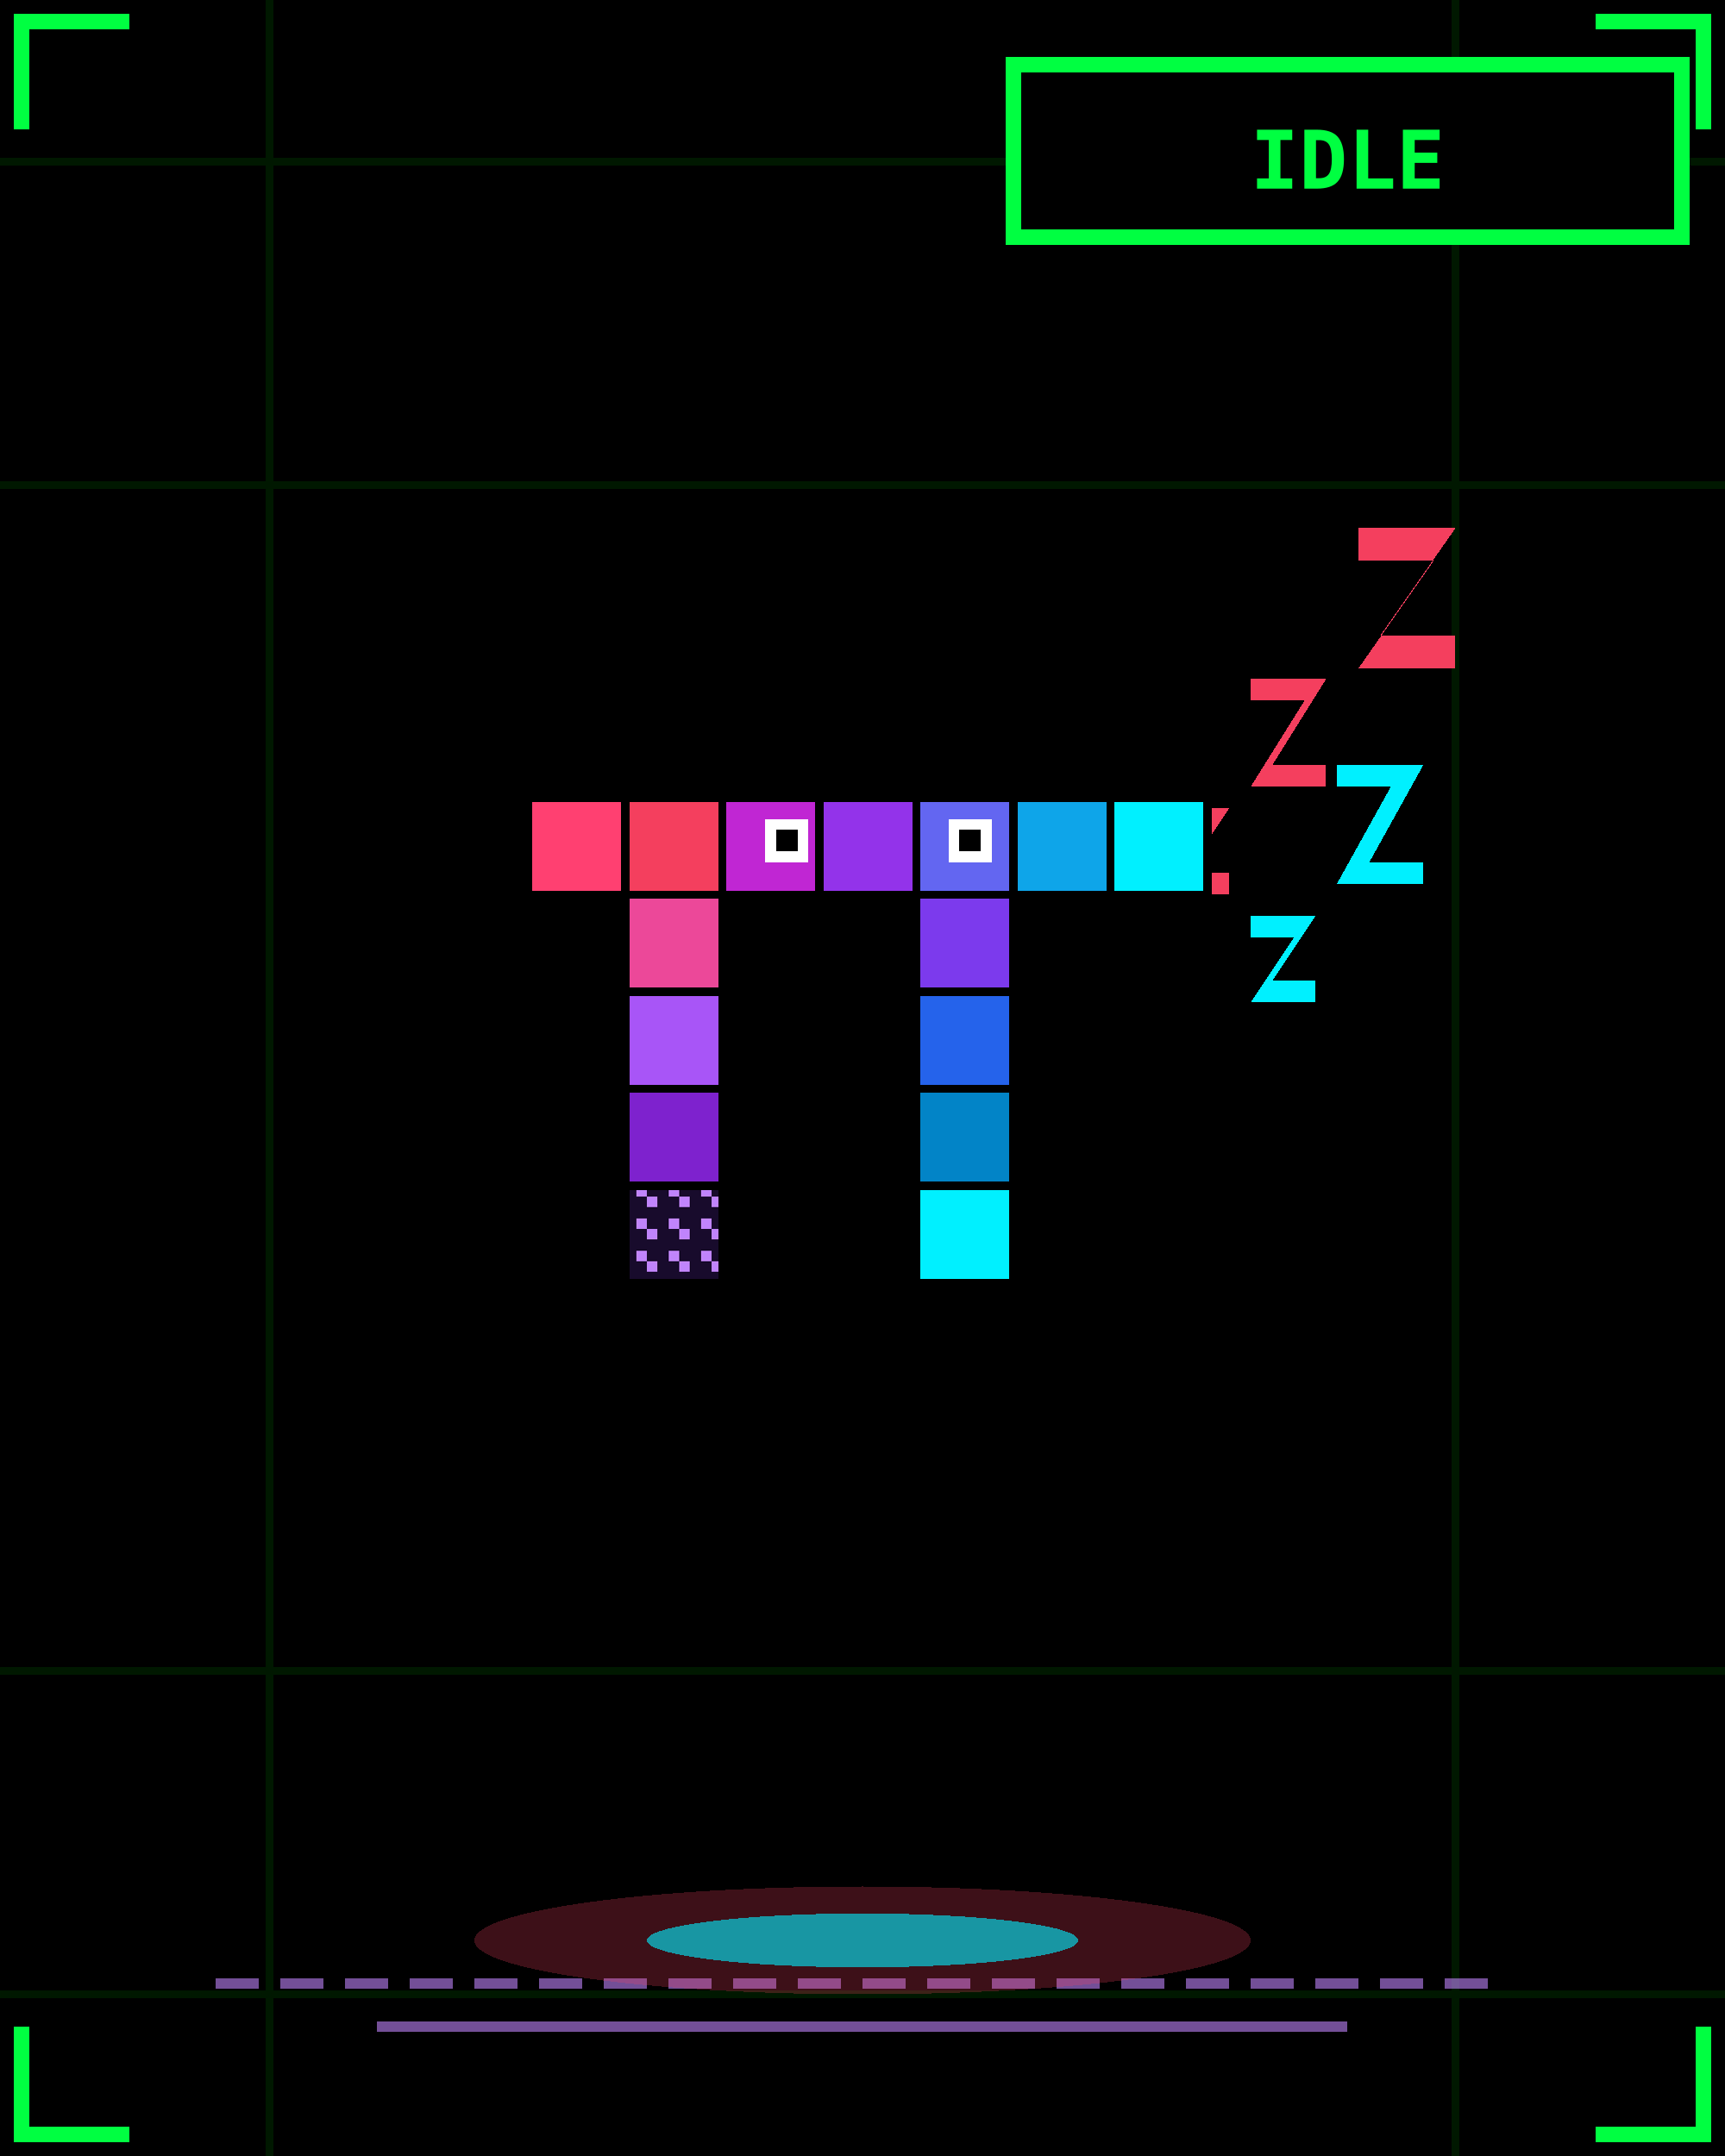
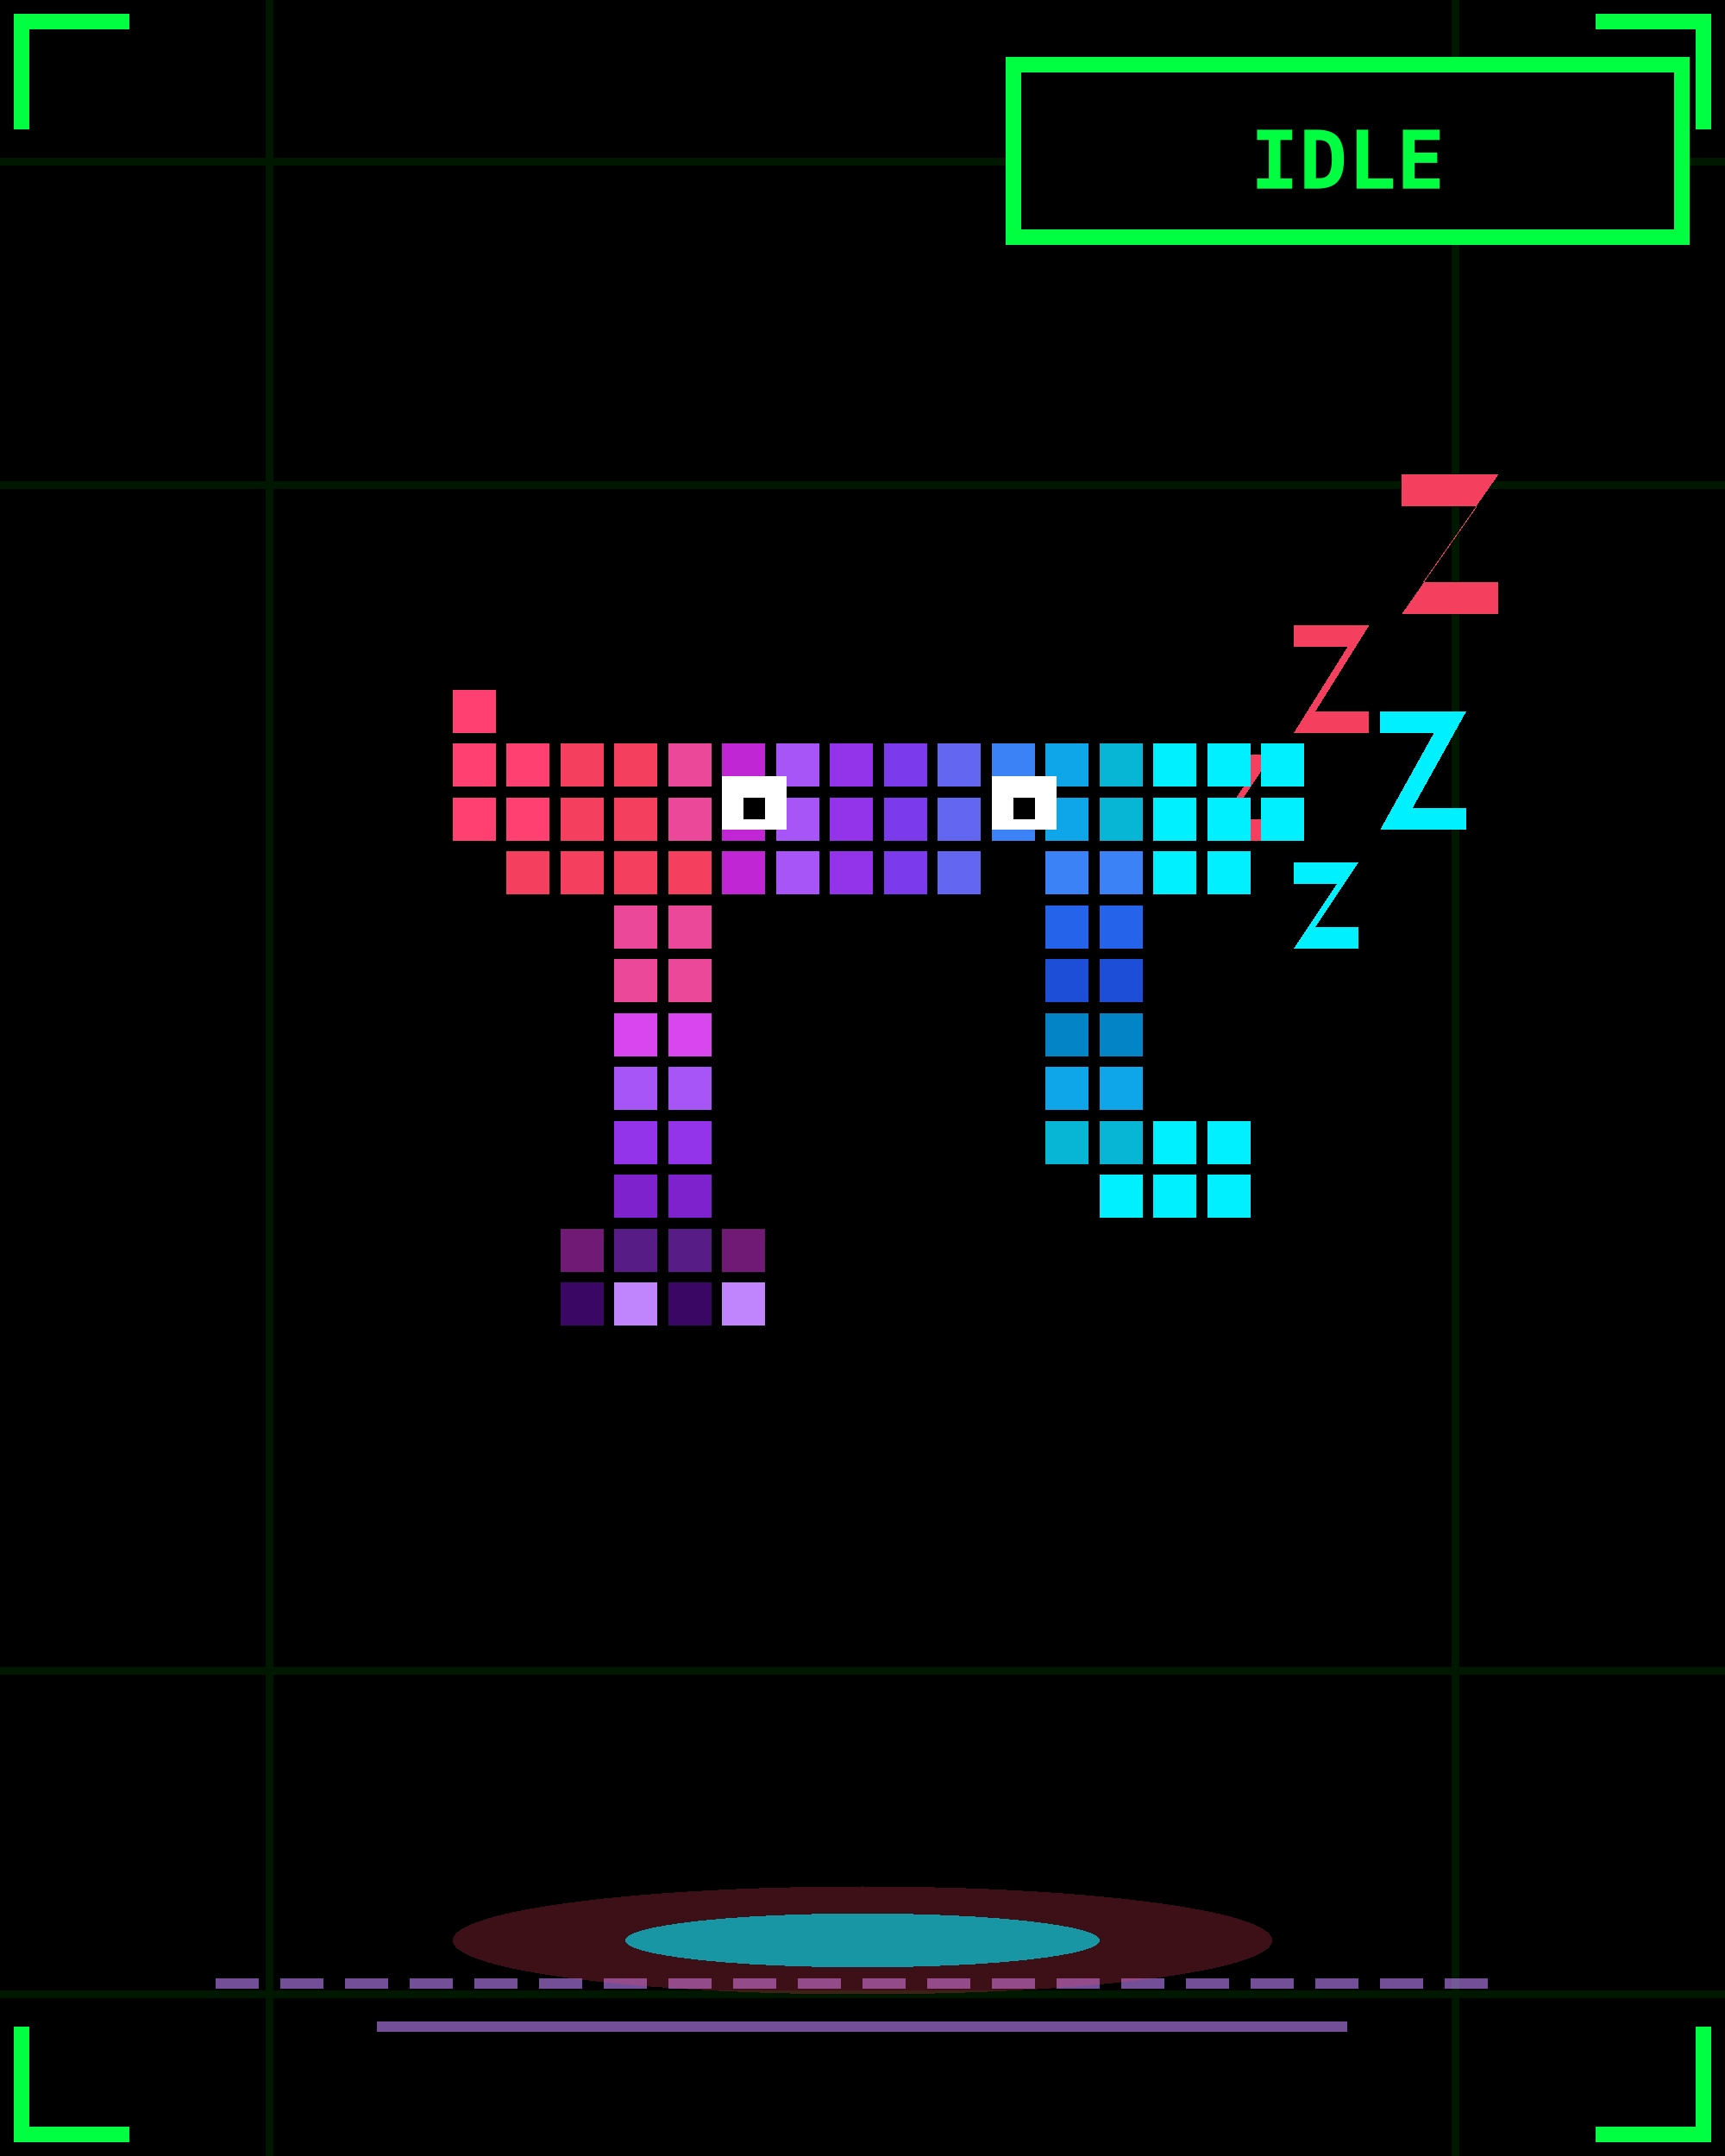
<svg xmlns="http://www.w3.org/2000/svg" viewBox="0 0 160 200" width="100%" height="100%" preserveAspectRatio="none" shape-rendering="crispEdges">
  <defs>
-     <pattern id="piHalftone" x="0" y="0" width="3" height="3" patternUnits="userSpaceOnUse">
-       <rect width="3" height="3" fill="#180b2c" />
-       <rect x="0" y="0" width="1" height="1" fill="#c084fc" />
-       <rect x="2" y="2" width="1" height="1" fill="#c084fc" />
+     <pattern id="piHalftone" x="0" y="0" width="4" height="4" patternUnits="userSpaceOnUse">
+       <rect width="4" height="4" fill="#180b2c" />
+       <rect x="0" y="0" width="2" height="2" fill="#c084fc" />
+       <rect x="2" y="2" width="2" height="2" fill="#c084fc" />
    </pattern>
  </defs>
  <style>
    @keyframes pixelBreathe {
      0%, 100% { transform: translateY(0px); }
      50% { transform: translateY(-4px); }
    }
    @keyframes pixelBlink {
      0%, 42%, 58%, 100% { opacity: 1; }
      45%, 55% { opacity: 0; }
    }
    @keyframes pixelBlinkClosed {
      0%, 42%, 58%, 100% { opacity: 0; }
      45%, 55% { opacity: 1; }
    }
    @keyframes zClimb1 {
      0% { opacity: 0; transform: translate(0, 0); }
      30% { opacity: 1; }
      80% { opacity: 1; transform: translate(8px, -60px); }
      100% { opacity: 0; transform: translate(14px, -85px); }
    }
    @keyframes zClimb2 {
      0% { opacity: 0; transform: translate(0, 0); }
      30% { opacity: 1; }
      80% { opacity: 1; transform: translate(10px, -60px); }
      100% { opacity: 0; transform: translate(18px, -85px); }
    }

    .mascot-idle { animation: pixelBreathe 2.4s steps(2) infinite; transform-origin: 80px 100px; }
    .eye-open { animation: pixelBlink 4s steps(1) infinite; }
    .eye-closed { animation: pixelBlinkClosed 4s steps(1) infinite; }
    .z-1 { animation: zClimb1 3s steps(6) infinite; }
    .z-2 { animation: zClimb2 3s steps(6) infinite 1.5s; }
  </style>
  <rect width="160" height="200" fill="#000000" />
  <g stroke="#003b00" stroke-width="0.75" opacity="0.4">
    <line x1="0" y1="15" x2="160" y2="15" />
    <line x1="0" y1="45" x2="160" y2="45" />
    <line x1="0" y1="155" x2="160" y2="155" />
    <line x1="0" y1="185" x2="160" y2="185" />
    <line x1="25" y1="0" x2="25" y2="200" />
    <line x1="135" y1="0" x2="135" y2="200" />
  </g>
  <g stroke="#00ff41" stroke-width="1.5" fill="none">
    <path d="M2,12 L2,2 L12,2" />
    <path d="M158,12 L158,2 L148,2" />
    <path d="M2,188 L2,198 L12,198" />
    <path d="M158,188 L158,198 L148,198" />
  </g>
  <g transform="translate(94, 6)">
    <rect width="62" height="16" fill="#000000" stroke="#00ff41" stroke-width="1.5" />
    <text x="31" y="11.5" font-family="'Fira Code', monospace" font-size="7.5" font-weight="900" fill="#00ff41" text-anchor="middle">IDLE</text>
  </g>
-   <g class="z-1" fill="#f43f5e" transform="translate(108, 75)">
+   <g class="z-1" fill="#f43f5e" transform="translate(112, 70)">
    <path d="M0,0 H6 L2,6 H6 V8 H0 L4,2 H0 Z" />
    <path d="M8,-12 H15 L10,-4 H15 V-2 H8 L13,-10 H8 Z" />
    <path d="M18,-26 H27 L20,-16 H27 V-13 H18 L25,-23 H18 Z" />
  </g>
-   <g class="z-2" fill="#00f0ff" transform="translate(116, 85)">
+   <g class="z-2" fill="#00f0ff" transform="translate(120, 80)">
    <path d="M0,0 H6 L2,6 H6 V8 H0 L4,2 H0 Z" />
    <path d="M8,-14 H16 L11,-5 H16 V-3 H8 L13,-12 H8 Z" />
  </g>
  <g opacity="0.6" stroke="#c084fc" stroke-width="1">
    <line x1="20" y1="184" x2="140" y2="184" stroke-dasharray="4,2" />
    <line x1="35" y1="188" x2="125" y2="188" />
  </g>
-   <ellipse cx="80" cy="180" rx="36" ry="5" fill="#f43f5e" opacity="0.25" />
-   <ellipse cx="80" cy="180" rx="20" ry="2.5" fill="#00f0ff" opacity="0.6" />
+   <ellipse cx="80" cy="180" rx="38" ry="5" fill="#f43f5e" opacity="0.25" />
+   <ellipse cx="80" cy="180" rx="22" ry="2.5" fill="#00f0ff" opacity="0.6" />
  <g class="mascot-idle">
-     <rect x="49" y="74" width="9" height="9" fill="#ff4071" stroke="#000" stroke-width="0.75" />
-     <rect x="58" y="74" width="9" height="9" fill="#f43f5e" stroke="#000" stroke-width="0.75" />
-     <rect x="67" y="74" width="9" height="9" fill="#c026d3" stroke="#000" stroke-width="0.75" />
-     <rect x="76" y="74" width="9" height="9" fill="#9333ea" stroke="#000" stroke-width="0.75" />
-     <rect x="85" y="74" width="9" height="9" fill="#6366f1" stroke="#000" stroke-width="0.75" />
-     <rect x="94" y="74" width="9" height="9" fill="#0ea5e9" stroke="#000" stroke-width="0.75" />
-     <rect x="103" y="74" width="9" height="9" fill="#00f0ff" stroke="#000" stroke-width="0.75" />
-     <rect x="58" y="83" width="9" height="9" fill="#ec4899" stroke="#000" stroke-width="0.75" />
-     <rect x="58" y="92" width="9" height="9" fill="#a855f7" stroke="#000" stroke-width="0.75" />
-     <rect x="58" y="101" width="9" height="9" fill="#7e22ce" stroke="#000" stroke-width="0.75" />
-     <rect x="58" y="110" width="9" height="9" fill="url(#piHalftone)" stroke="#000" stroke-width="0.75" />
-     <rect x="85" y="83" width="9" height="9" fill="#7c3aed" stroke="#000" stroke-width="0.75" />
-     <rect x="85" y="92" width="9" height="9" fill="#2563eb" stroke="#000" stroke-width="0.75" />
-     <rect x="85" y="101" width="9" height="9" fill="#0284c7" stroke="#000" stroke-width="0.75" />
-     <rect x="85" y="110" width="9" height="9" fill="#00f0ff" stroke="#000" stroke-width="0.75" />
+     <rect x="42" y="64" width="4" height="4" fill="#ff4071" />
+     <rect x="42" y="69" width="4" height="4" fill="#ff4071" />
+     <rect x="42" y="74" width="4" height="4" fill="#ff4071" />
+     <rect x="47" y="69" width="4" height="4" fill="#ff4071" />
+     <rect x="52" y="69" width="4" height="4" fill="#f43f5e" />
+     <rect x="57" y="69" width="4" height="4" fill="#f43f5e" />
+     <rect x="62" y="69" width="4" height="4" fill="#ec4899" />
+     <rect x="67" y="69" width="4" height="4" fill="#c026d3" />
+     <rect x="72" y="69" width="4" height="4" fill="#a855f7" />
+     <rect x="77" y="69" width="4" height="4" fill="#9333ea" />
+     <rect x="82" y="69" width="4" height="4" fill="#7c3aed" />
+     <rect x="87" y="69" width="4" height="4" fill="#6366f1" />
+     <rect x="92" y="69" width="4" height="4" fill="#3b82f6" />
+     <rect x="97" y="69" width="4" height="4" fill="#0ea5e9" />
+     <rect x="102" y="69" width="4" height="4" fill="#06b6d4" />
+     <rect x="107" y="69" width="4" height="4" fill="#00f0ff" />
+     <rect x="112" y="69" width="4" height="4" fill="#00f0ff" />
+     <rect x="117" y="69" width="4" height="4" fill="#00f0ff" />
+     <rect x="117" y="74" width="4" height="4" fill="#00f0ff" />
+     <rect x="47" y="74" width="4" height="4" fill="#ff4071" />
+     <rect x="52" y="74" width="4" height="4" fill="#f43f5e" />
+     <rect x="57" y="74" width="4" height="4" fill="#f43f5e" />
+     <rect x="62" y="74" width="4" height="4" fill="#ec4899" />
+     <rect x="67" y="74" width="4" height="4" fill="#c026d3" />
+     <rect x="72" y="74" width="4" height="4" fill="#a855f7" />
+     <rect x="77" y="74" width="4" height="4" fill="#9333ea" />
+     <rect x="82" y="74" width="4" height="4" fill="#7c3aed" />
+     <rect x="87" y="74" width="4" height="4" fill="#6366f1" />
+     <rect x="92" y="74" width="4" height="4" fill="#3b82f6" />
+     <rect x="97" y="74" width="4" height="4" fill="#0ea5e9" />
+     <rect x="102" y="74" width="4" height="4" fill="#06b6d4" />
+     <rect x="107" y="74" width="4" height="4" fill="#00f0ff" />
+     <rect x="112" y="74" width="4" height="4" fill="#00f0ff" />
+     <rect x="47" y="79" width="4" height="4" fill="#f43f5e" />
+     <rect x="52" y="79" width="4" height="4" fill="#f43f5e" />
+     <rect x="67" y="79" width="4" height="4" fill="#c026d3" />
+     <rect x="72" y="79" width="4" height="4" fill="#a855f7" />
+     <rect x="77" y="79" width="4" height="4" fill="#9333ea" />
+     <rect x="82" y="79" width="4" height="4" fill="#7c3aed" />
+     <rect x="87" y="79" width="4" height="4" fill="#6366f1" />
+     <rect x="107" y="79" width="4" height="4" fill="#00f0ff" />
+     <rect x="112" y="79" width="4" height="4" fill="#00f0ff" />
+     <rect x="57" y="79" width="4" height="4" fill="#f43f5e" />
+     <rect x="62" y="79" width="4" height="4" fill="#f43f5e" />
+     <rect x="57" y="84" width="4" height="4" fill="#ec4899" />
+     <rect x="62" y="84" width="4" height="4" fill="#ec4899" />
+     <rect x="57" y="89" width="4" height="4" fill="#ec4899" />
+     <rect x="62" y="89" width="4" height="4" fill="#ec4899" />
+     <rect x="57" y="94" width="4" height="4" fill="#d946ef" />
+     <rect x="62" y="94" width="4" height="4" fill="#d946ef" />
+     <rect x="57" y="99" width="4" height="4" fill="#a855f7" />
+     <rect x="62" y="99" width="4" height="4" fill="#a855f7" />
+     <rect x="57" y="104" width="4" height="4" fill="#9333ea" />
+     <rect x="62" y="104" width="4" height="4" fill="#9333ea" />
+     <rect x="57" y="109" width="4" height="4" fill="#7e22ce" />
+     <rect x="62" y="109" width="4" height="4" fill="#7e22ce" />
+     <rect x="52" y="114" width="4" height="4" fill="#701a75" />
+     <rect x="57" y="114" width="4" height="4" fill="#581c87" />
+     <rect x="62" y="114" width="4" height="4" fill="#581c87" />
+     <rect x="67" y="114" width="4" height="4" fill="#701a75" />
+     <rect x="52" y="119" width="4" height="4" fill="#3b0764" />
+     <rect x="57" y="119" width="4" height="4" fill="#c084fc" />
+     <rect x="62" y="119" width="4" height="4" fill="#3b0764" />
+     <rect x="67" y="119" width="4" height="4" fill="#c084fc" />
+     <rect x="97" y="79" width="4" height="4" fill="#3b82f6" />
+     <rect x="102" y="79" width="4" height="4" fill="#3b82f6" />
+     <rect x="97" y="84" width="4" height="4" fill="#2563eb" />
+     <rect x="102" y="84" width="4" height="4" fill="#2563eb" />
+     <rect x="97" y="89" width="4" height="4" fill="#1d4ed8" />
+     <rect x="102" y="89" width="4" height="4" fill="#1d4ed8" />
+     <rect x="97" y="94" width="4" height="4" fill="#0284c7" />
+     <rect x="102" y="94" width="4" height="4" fill="#0284c7" />
+     <rect x="97" y="99" width="4" height="4" fill="#0ea5e9" />
+     <rect x="102" y="99" width="4" height="4" fill="#0ea5e9" />
+     <rect x="97" y="104" width="4" height="4" fill="#06b6d4" />
+     <rect x="102" y="104" width="4" height="4" fill="#06b6d4" />
+     <rect x="107" y="104" width="4" height="4" fill="#00f0ff" />
+     <rect x="102" y="109" width="4" height="4" fill="#00f0ff" />
+     <rect x="107" y="109" width="4" height="4" fill="#00f0ff" />
+     <rect x="112" y="109" width="4" height="4" fill="#00f0ff" />
+     <rect x="112" y="104" width="4" height="4" fill="#00f0ff" />
    <g class="eye-closed">
-       <rect x="71" y="78" width="4" height="2" fill="#ffffff" />
-       <rect x="88" y="78" width="4" height="2" fill="#ffffff" />
+       <rect x="67" y="74" width="6" height="2" fill="#ffffff" />
+       <rect x="92" y="74" width="6" height="2" fill="#ffffff" />
    </g>
    <g class="eye-open">
-       <rect x="71" y="76" width="4" height="4" fill="#ffffff" />
-       <rect x="72" y="77" width="2" height="2" fill="#000000" />
-       <rect x="88" y="76" width="4" height="4" fill="#ffffff" />
-       <rect x="89" y="77" width="2" height="2" fill="#000000" />
+       <rect x="67" y="72" width="6" height="5" fill="#ffffff" />
+       <rect x="69" y="74" width="2" height="2" fill="#000000" />
+       <rect x="92" y="72" width="6" height="5" fill="#ffffff" />
+       <rect x="94" y="74" width="2" height="2" fill="#000000" />
    </g>
  </g>
</svg>
